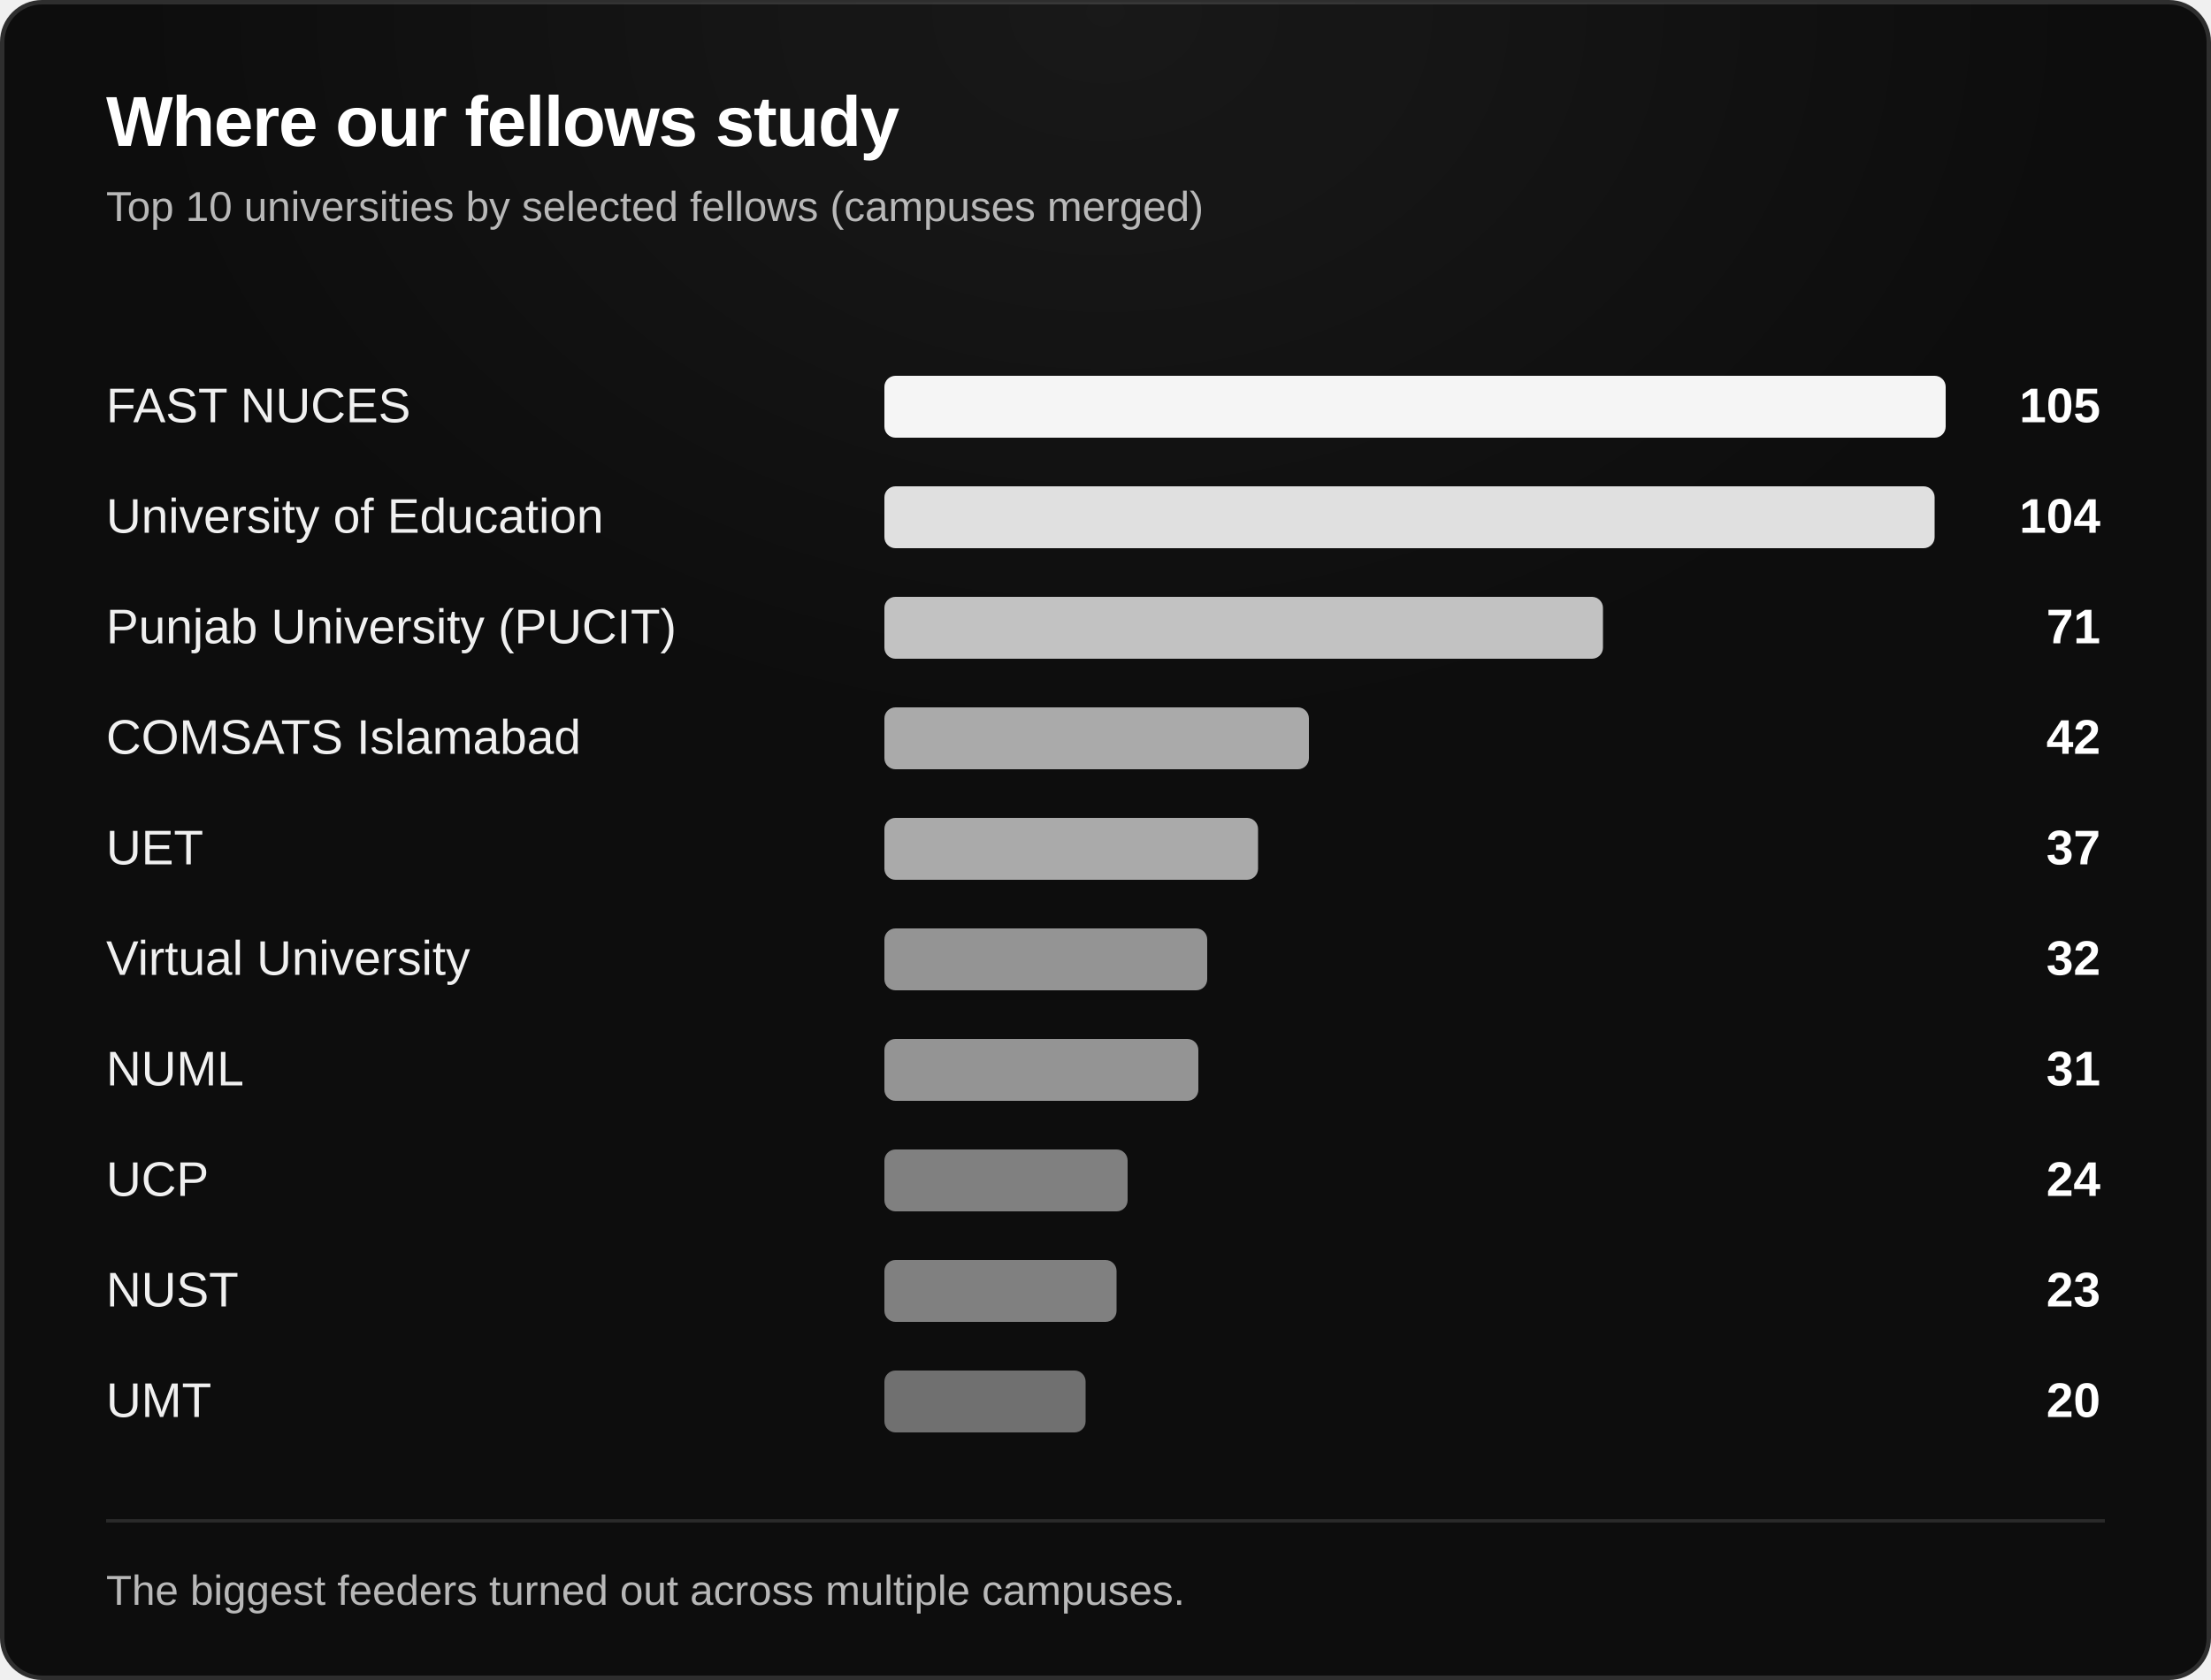
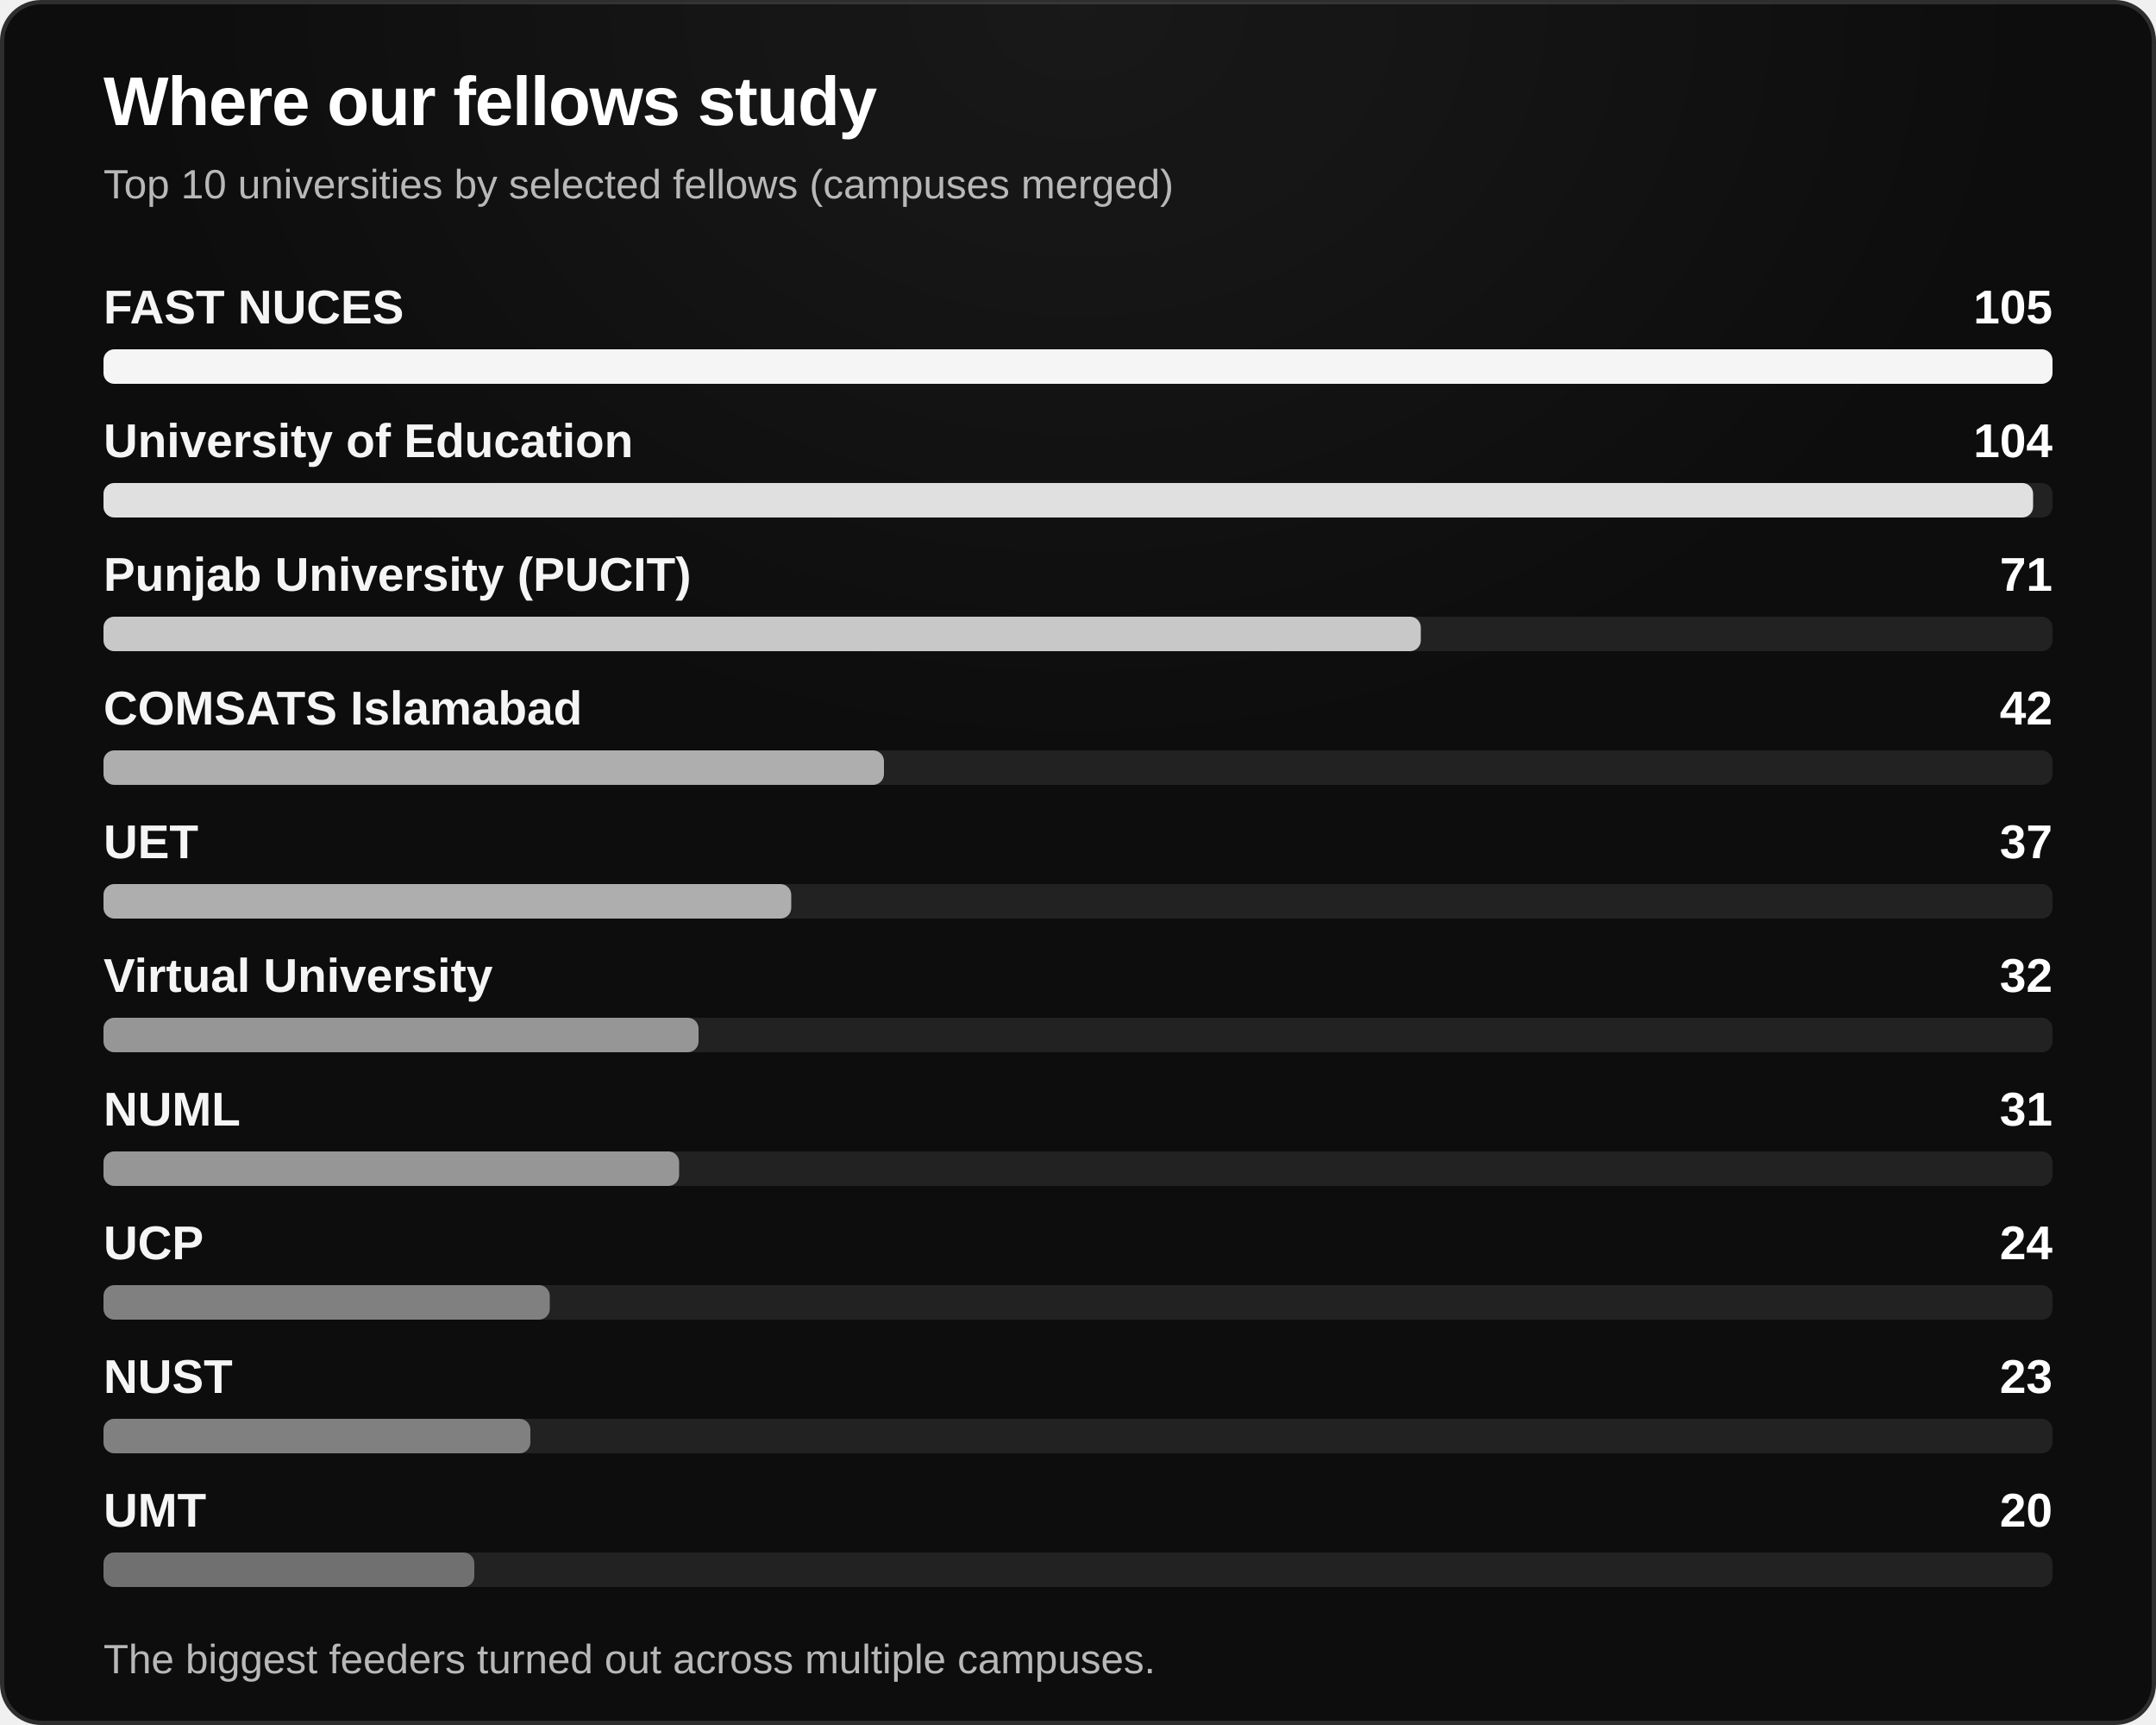
- <svg xmlns="http://www.w3.org/2000/svg" width="1000" height="760" viewBox="0 0 1000 760" fill="none" role="img" aria-label="Top universities by selected fellows">
+ <svg xmlns="http://www.w3.org/2000/svg" width="1000" height="800" viewBox="0 0 1000 800" fill="none" role="img" aria-label="Top universities by selected fellows">
  <defs>
    <radialGradient id="glowU" cx="50%" cy="0%" r="80%">
      <stop offset="0%" stop-color="#FFFFFF" stop-opacity="0.05" />
      <stop offset="55%" stop-color="#FFFFFF" stop-opacity="0" />
    </radialGradient>
  </defs>
-   <rect x="1" y="1" width="998" height="758" rx="18" fill="#0D0D0D" stroke="#2E2E2E" stroke-width="2" />
-   <rect x="1" y="1" width="998" height="758" rx="18" fill="url(#glowU)" />
-   <text x="48" y="66" font-family="'Helvetica Neue', Arial, sans-serif" font-size="32" font-weight="800" letter-spacing="-0.5" fill="#FFFFFF">Where our fellows study</text>
-   <text x="48" y="100" font-family="'Helvetica Neue', Arial, sans-serif" font-size="19" fill="#B8B8B8">Top 10 universities by selected fellows (campuses merged)</text>
-   <g font-family="'Helvetica Neue', Arial, sans-serif" font-size="22" fill="#F0F0F0" font-weight="500">
-     <text x="48" y="191">FAST NUCES</text>
-     <rect x="400" y="170" width="480" height="28" rx="5" fill="#F5F5F5" />
-     <text x="950" y="191" text-anchor="end" fill="#FFFFFF" font-weight="800">105</text>
-     <text x="48" y="241">University of Education</text>
-     <rect x="400" y="220" width="475" height="28" rx="5" fill="#E0E0E0" />
-     <text x="950" y="241" text-anchor="end" fill="#FFFFFF" font-weight="800">104</text>
-     <text x="48" y="291">Punjab University (PUCIT)</text>
-     <rect x="400" y="270" width="325" height="28" rx="5" fill="#C2C2C2" />
-     <text x="950" y="291" text-anchor="end" fill="#FFFFFF" font-weight="800">71</text>
-     <text x="48" y="341">COMSATS Islamabad</text>
-     <rect x="400" y="320" width="192" height="28" rx="5" fill="#AAAAAA" />
-     <text x="950" y="341" text-anchor="end" fill="#FFFFFF" font-weight="800">42</text>
-     <text x="48" y="391">UET</text>
-     <rect x="400" y="370" width="169" height="28" rx="5" fill="#AAAAAA" />
-     <text x="950" y="391" text-anchor="end" fill="#FFFFFF" font-weight="800">37</text>
-     <text x="48" y="441">Virtual University</text>
-     <rect x="400" y="420" width="146" height="28" rx="5" fill="#949494" />
-     <text x="950" y="441" text-anchor="end" fill="#FFFFFF" font-weight="800">32</text>
-     <text x="48" y="491">NUML</text>
-     <rect x="400" y="470" width="142" height="28" rx="5" fill="#949494" />
-     <text x="950" y="491" text-anchor="end" fill="#FFFFFF" font-weight="800">31</text>
-     <text x="48" y="541">UCP</text>
-     <rect x="400" y="520" width="110" height="28" rx="5" fill="#808080" />
-     <text x="950" y="541" text-anchor="end" fill="#FFFFFF" font-weight="800">24</text>
-     <text x="48" y="591">NUST</text>
-     <rect x="400" y="570" width="105" height="28" rx="5" fill="#808080" />
-     <text x="950" y="591" text-anchor="end" fill="#FFFFFF" font-weight="800">23</text>
-     <text x="48" y="641">UMT</text>
-     <rect x="400" y="620" width="91" height="28" rx="5" fill="#707070" />
-     <text x="950" y="641" text-anchor="end" fill="#FFFFFF" font-weight="800">20</text>
+   <rect x="1" y="1" width="998" height="798" rx="18" fill="#0D0D0D" stroke="#2E2E2E" stroke-width="2" />
+   <rect x="1" y="1" width="998" height="798" rx="18" fill="url(#glowU)" />
+   <text x="48" y="58" font-family="'Helvetica Neue', Arial, sans-serif" font-size="32" font-weight="800" letter-spacing="-0.5" fill="#FFFFFF">Where our fellows study</text>
+   <text x="48" y="92" font-family="'Helvetica Neue', Arial, sans-serif" font-size="19" fill="#B8B8B8">Top 10 universities by selected fellows (campuses merged)</text>
+   <g font-family="'Helvetica Neue', Arial, sans-serif">
+     <text x="48" y="150" font-size="22" font-weight="600" fill="#F5F5F5">FAST NUCES</text>
+     <text x="952" y="150" font-size="22" font-weight="800" fill="#FFFFFF" text-anchor="end">105</text>
+     <rect x="48" y="162" width="904" height="16" rx="5" fill="#222222" />
+     <rect x="48" y="162" width="904" height="16" rx="5" fill="#F5F5F5" />
+     <text x="48" y="212" font-size="22" font-weight="600" fill="#F5F5F5">University of Education</text>
+     <text x="952" y="212" font-size="22" font-weight="800" fill="#FFFFFF" text-anchor="end">104</text>
+     <rect x="48" y="224" width="904" height="16" rx="5" fill="#222222" />
+     <rect x="48" y="224" width="895" height="16" rx="5" fill="#E0E0E0" />
+     <text x="48" y="274" font-size="22" font-weight="600" fill="#F5F5F5">Punjab University (PUCIT)</text>
+     <text x="952" y="274" font-size="22" font-weight="800" fill="#FFFFFF" text-anchor="end">71</text>
+     <rect x="48" y="286" width="904" height="16" rx="5" fill="#222222" />
+     <rect x="48" y="286" width="611" height="16" rx="5" fill="#C8C8C8" />
+     <text x="48" y="336" font-size="22" font-weight="600" fill="#F5F5F5">COMSATS Islamabad</text>
+     <text x="952" y="336" font-size="22" font-weight="800" fill="#FFFFFF" text-anchor="end">42</text>
+     <rect x="48" y="348" width="904" height="16" rx="5" fill="#222222" />
+     <rect x="48" y="348" width="362" height="16" rx="5" fill="#AEAEAE" />
+     <text x="48" y="398" font-size="22" font-weight="600" fill="#F5F5F5">UET</text>
+     <text x="952" y="398" font-size="22" font-weight="800" fill="#FFFFFF" text-anchor="end">37</text>
+     <rect x="48" y="410" width="904" height="16" rx="5" fill="#222222" />
+     <rect x="48" y="410" width="319" height="16" rx="5" fill="#AEAEAE" />
+     <text x="48" y="460" font-size="22" font-weight="600" fill="#F5F5F5">Virtual University</text>
+     <text x="952" y="460" font-size="22" font-weight="800" fill="#FFFFFF" text-anchor="end">32</text>
+     <rect x="48" y="472" width="904" height="16" rx="5" fill="#222222" />
+     <rect x="48" y="472" width="276" height="16" rx="5" fill="#969696" />
+     <text x="48" y="522" font-size="22" font-weight="600" fill="#F5F5F5">NUML</text>
+     <text x="952" y="522" font-size="22" font-weight="800" fill="#FFFFFF" text-anchor="end">31</text>
+     <rect x="48" y="534" width="904" height="16" rx="5" fill="#222222" />
+     <rect x="48" y="534" width="267" height="16" rx="5" fill="#969696" />
+     <text x="48" y="584" font-size="22" font-weight="600" fill="#F5F5F5">UCP</text>
+     <text x="952" y="584" font-size="22" font-weight="800" fill="#FFFFFF" text-anchor="end">24</text>
+     <rect x="48" y="596" width="904" height="16" rx="5" fill="#222222" />
+     <rect x="48" y="596" width="207" height="16" rx="5" fill="#808080" />
+     <text x="48" y="646" font-size="22" font-weight="600" fill="#F5F5F5">NUST</text>
+     <text x="952" y="646" font-size="22" font-weight="800" fill="#FFFFFF" text-anchor="end">23</text>
+     <rect x="48" y="658" width="904" height="16" rx="5" fill="#222222" />
+     <rect x="48" y="658" width="198" height="16" rx="5" fill="#808080" />
+     <text x="48" y="708" font-size="22" font-weight="600" fill="#F5F5F5">UMT</text>
+     <text x="952" y="708" font-size="22" font-weight="800" fill="#FFFFFF" text-anchor="end">20</text>
+     <rect x="48" y="720" width="904" height="16" rx="5" fill="#222222" />
+     <rect x="48" y="720" width="172" height="16" rx="5" fill="#707070" />
  </g>
-   <line x1="48" y1="688" x2="952" y2="688" stroke="#2A2A2A" stroke-width="1.5" />
-   <text x="48" y="726" font-family="'Helvetica Neue', Arial, sans-serif" font-size="19" fill="#B8B8B8">The biggest feeders turned out across multiple campuses.</text>
+   <text x="48" y="776" font-family="'Helvetica Neue', Arial, sans-serif" font-size="19" fill="#B8B8B8">The biggest feeders turned out across multiple campuses.</text>
</svg>
